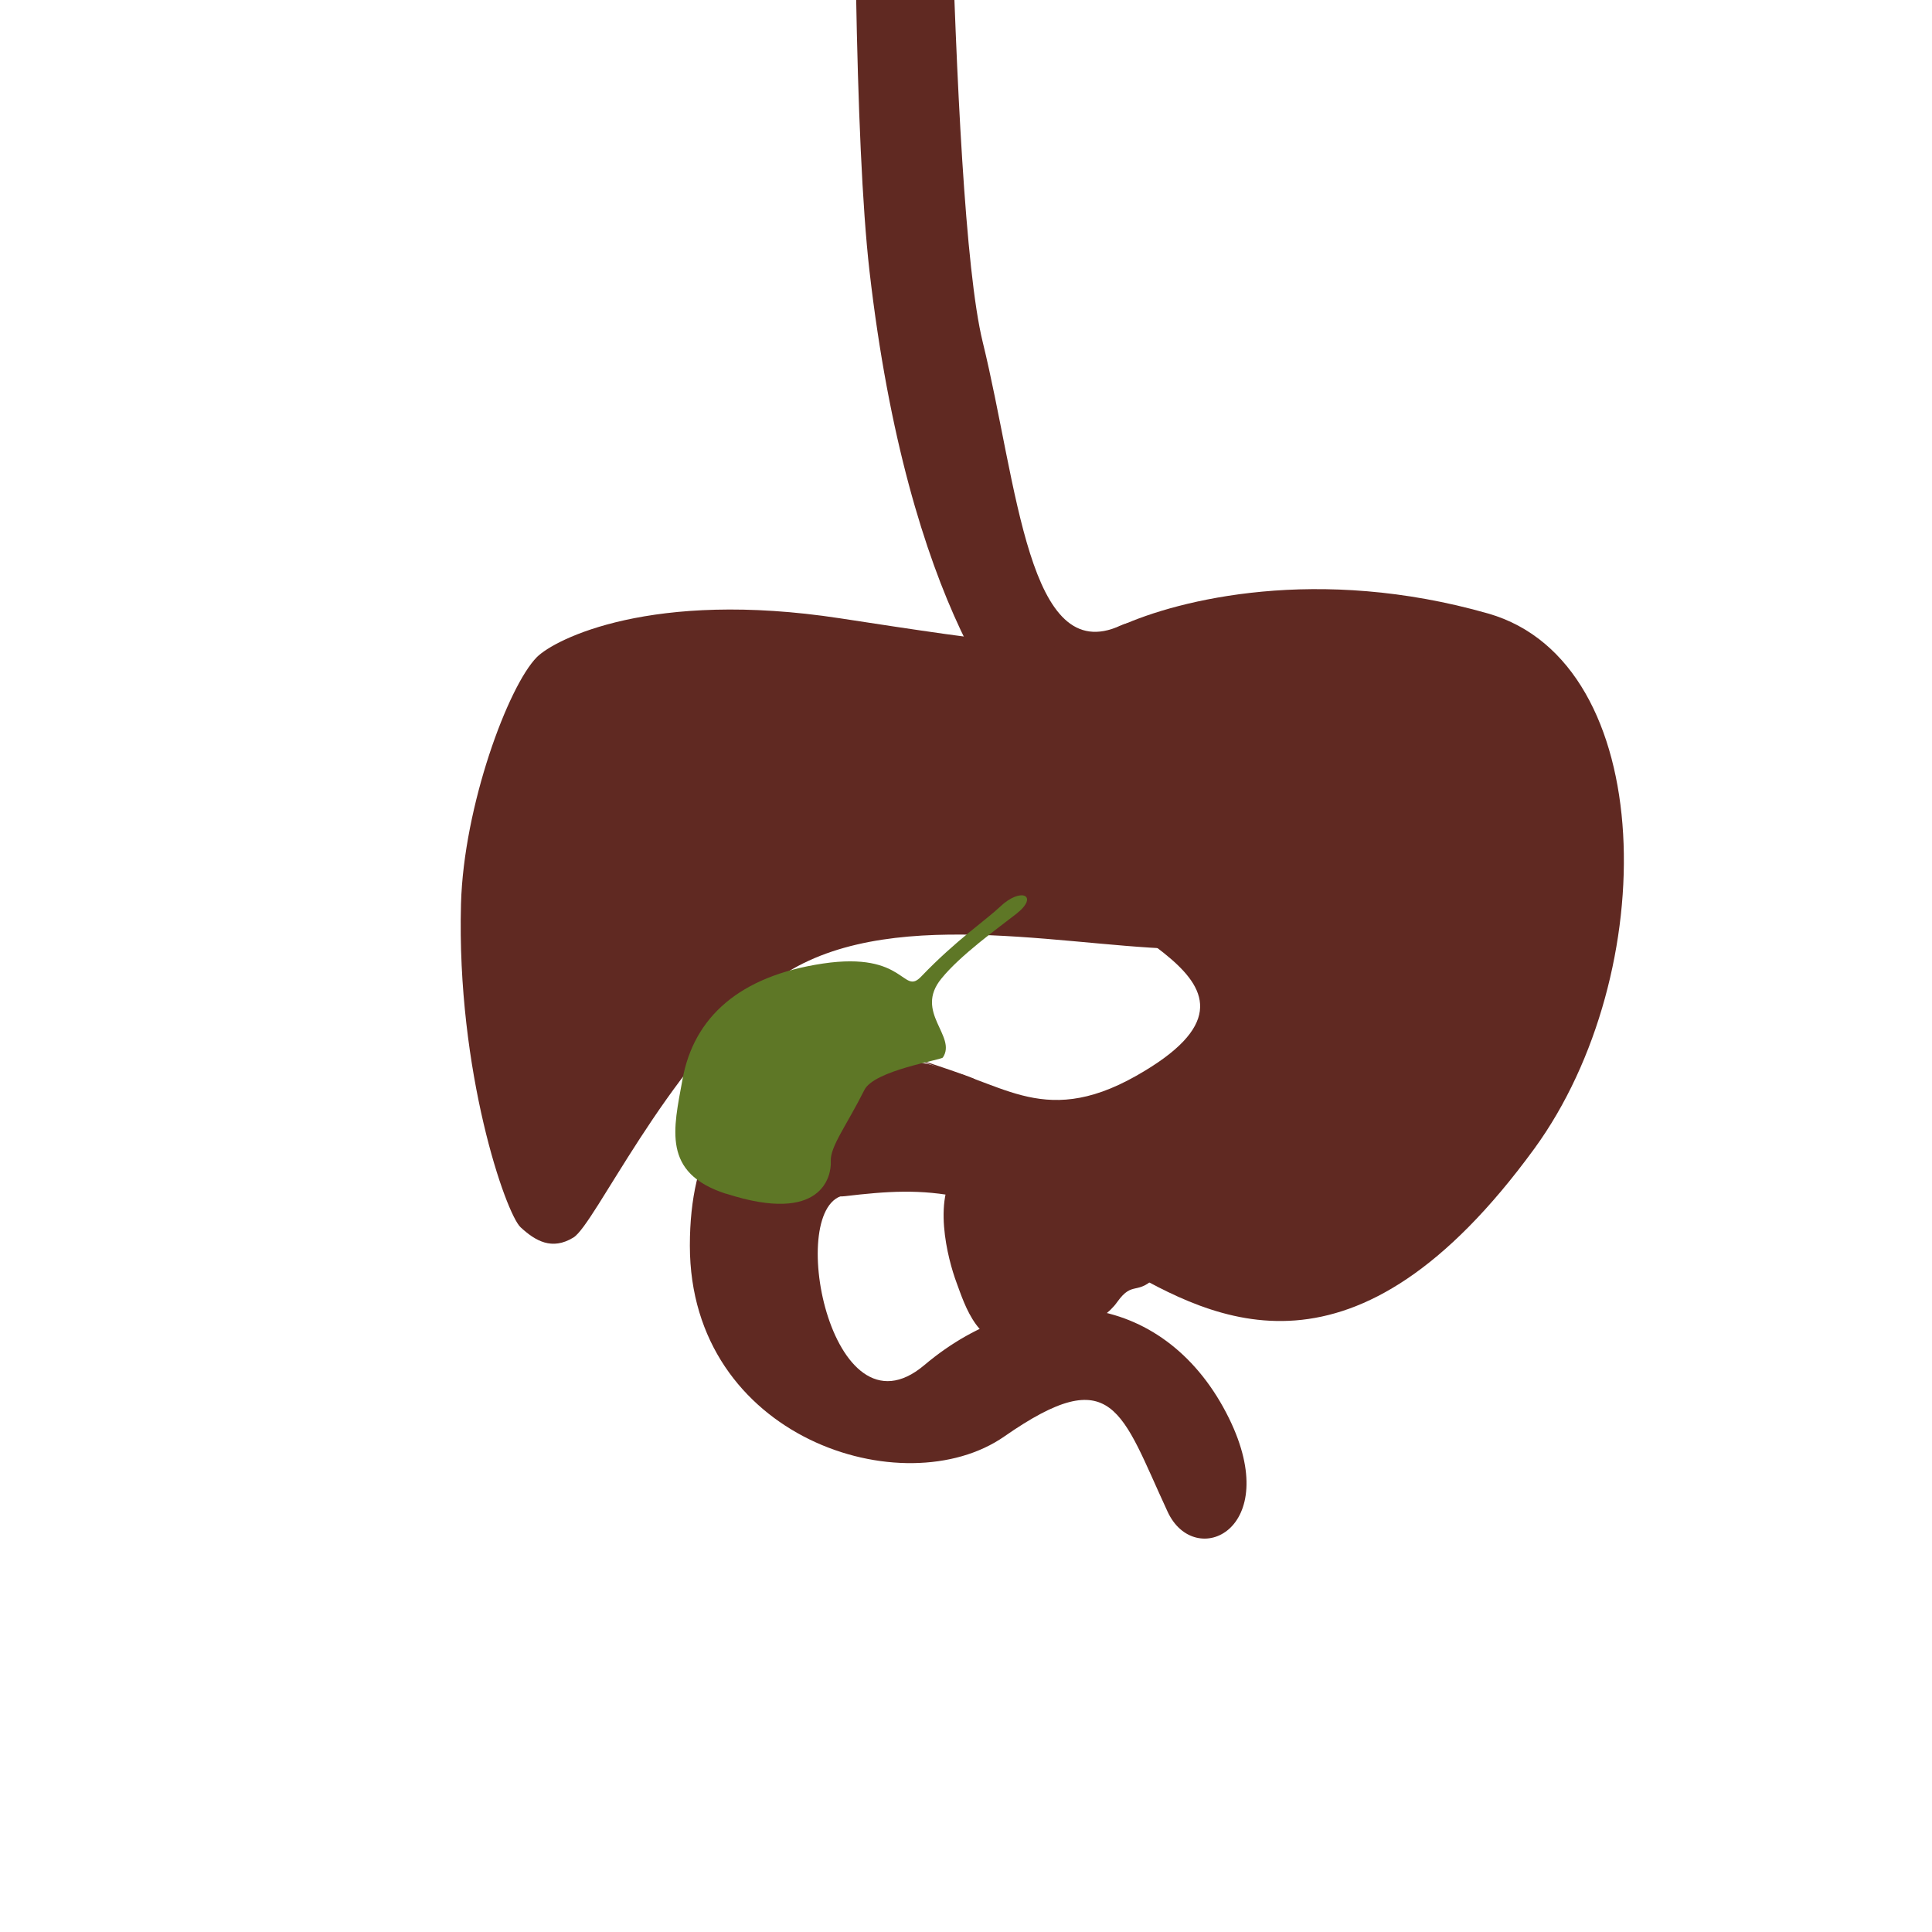
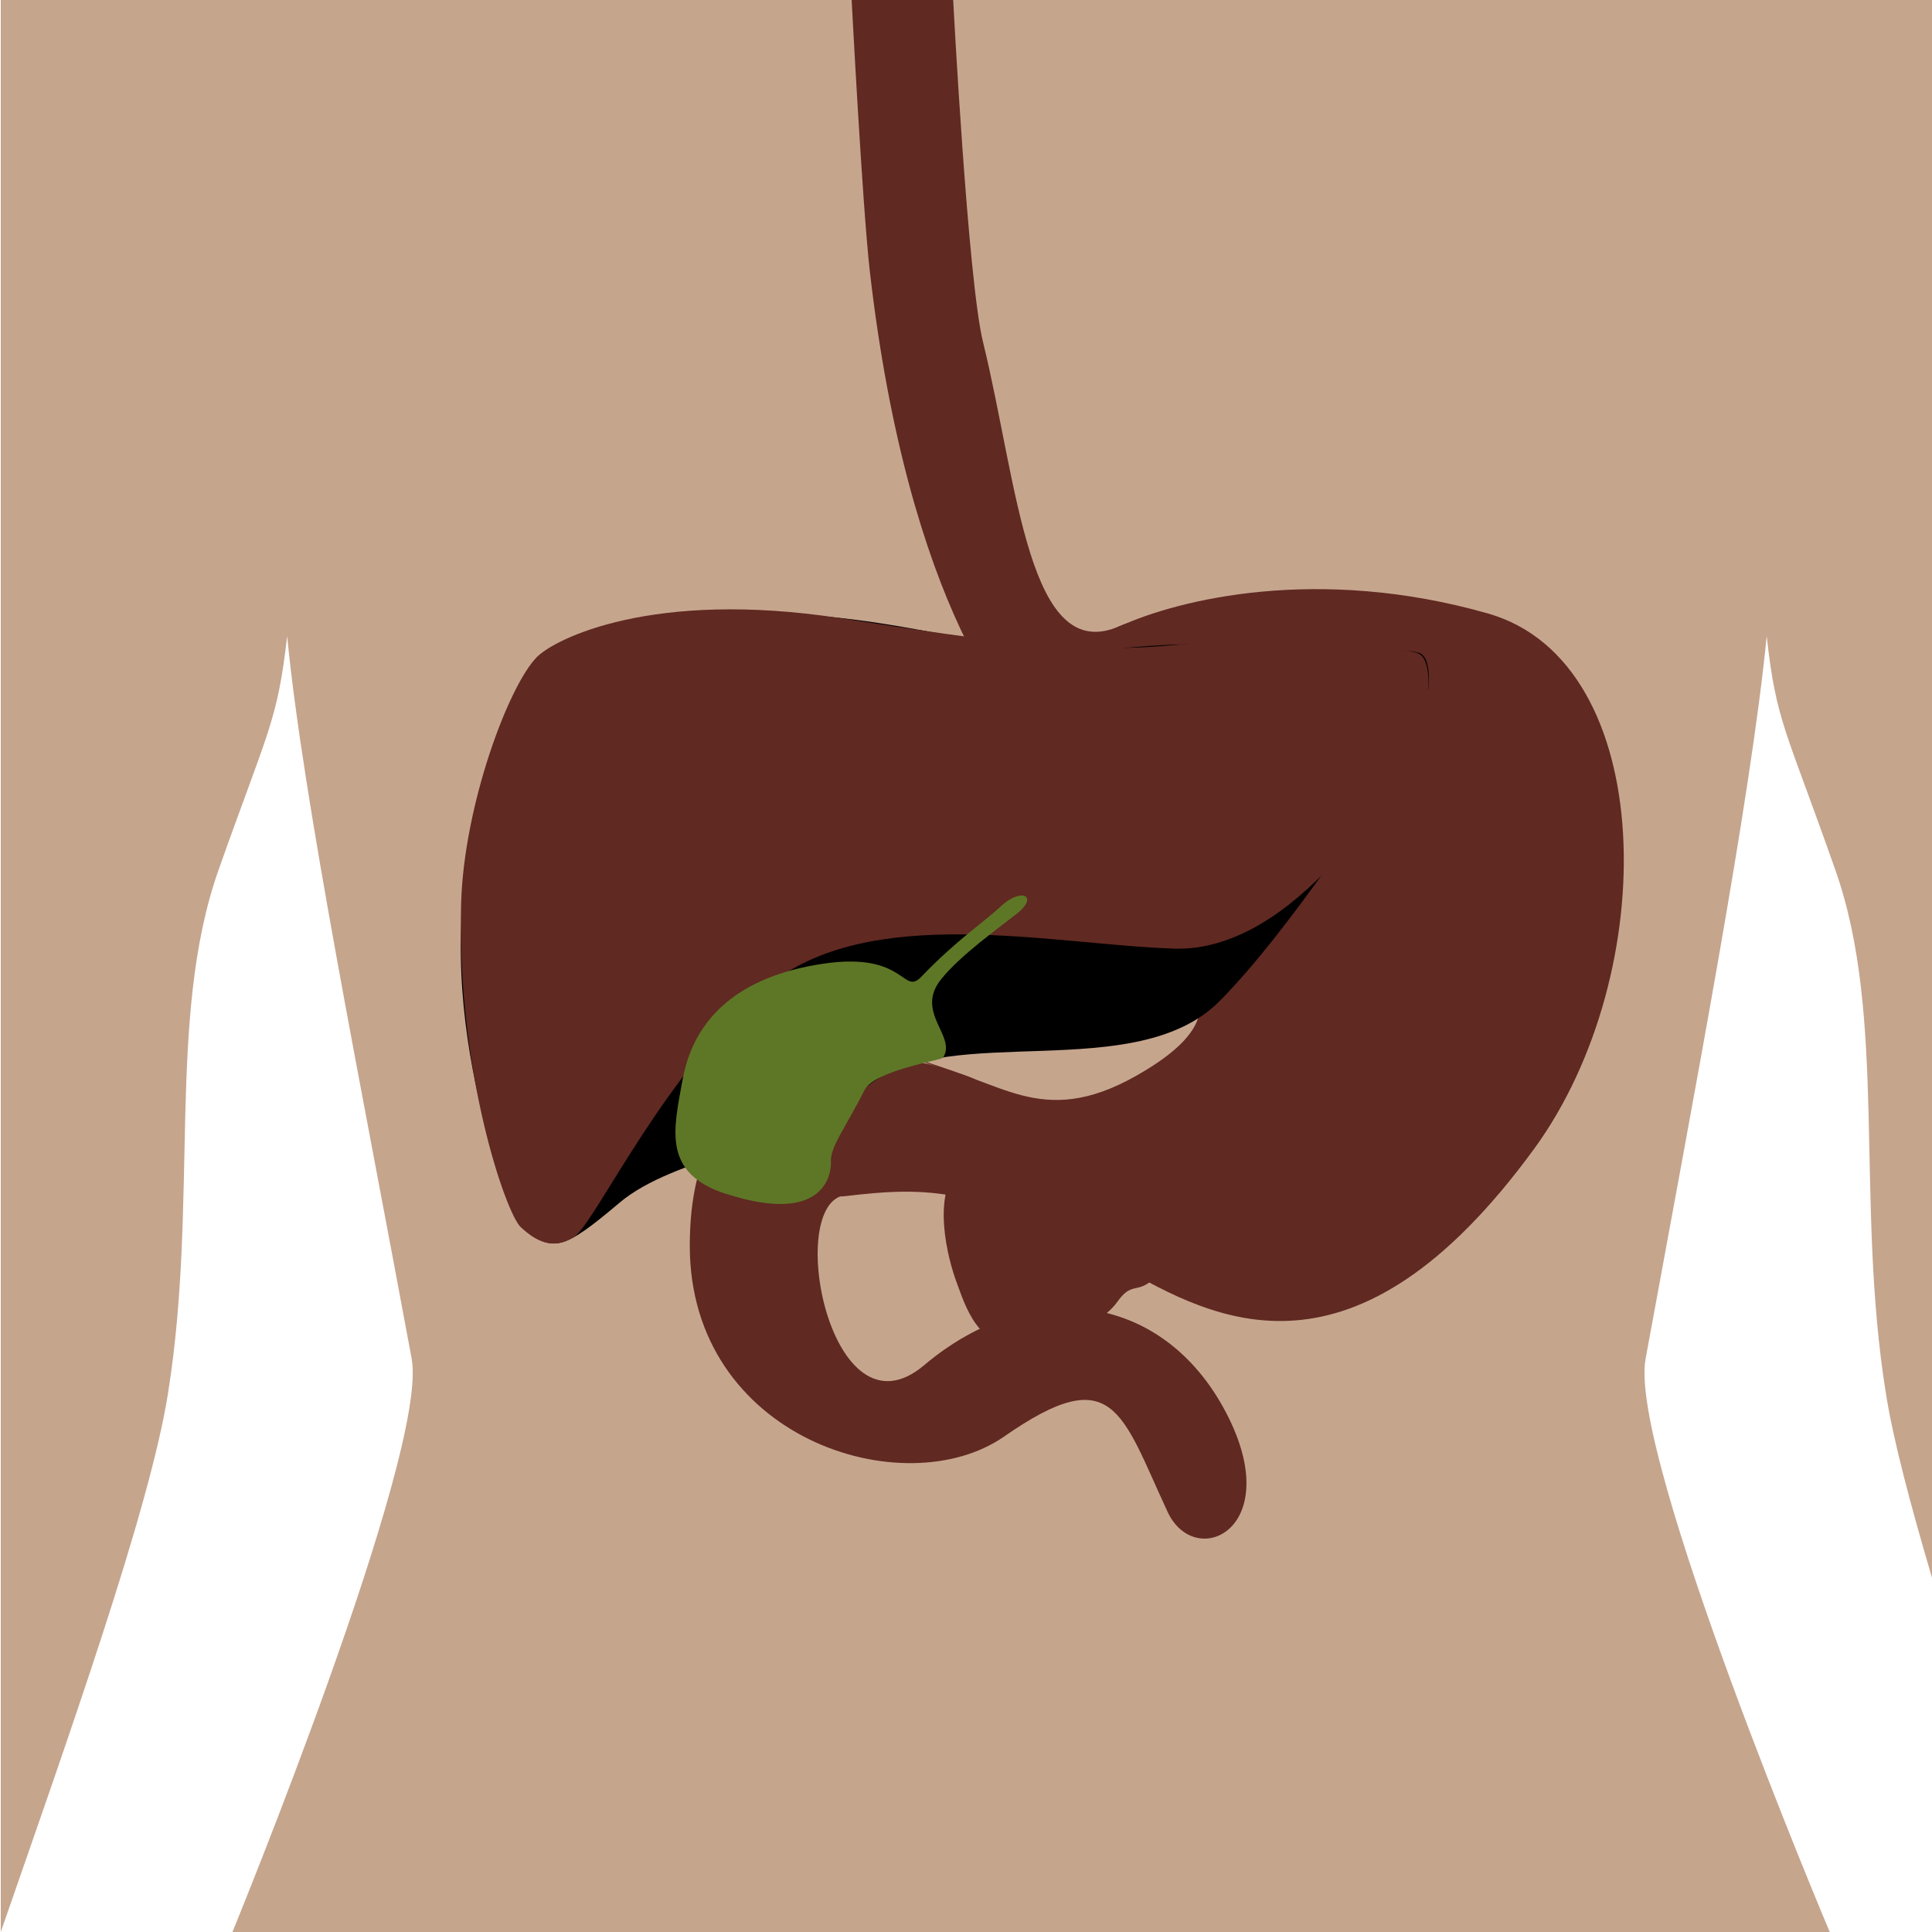
- <svg xmlns="http://www.w3.org/2000/svg" viewBox="0 0 512 512">
+ <svg xmlns="http://www.w3.org/2000/svg" id="Layer_1" version="1.1" viewBox="0 0 512 512">
  <defs>
    <style>
-       .cls-1, .cls-2 {
+       .st0 {
+         fill: #c6a58d;
+       }
+ 
+       .st1, .st2 {
        fill: #602922;
      }

-       .cls-3 {
-         fill: rgba(96, 41, 34, 0);
-       }
- 
-       .cls-4 {
+       .st3 {
        fill: #5e7726;
      }

-       .cls-2 {
+       .st2 {
        isolation: isolate;
      }
    </style>
  </defs>
-   <g id="Layer_2" data-name="Layer 2">
-     <path id="Stomach" class="cls-2" d="M296.92,165.9c15.4-7,52.3-16.2,97.5-3.3,45.2,13,46,95.4,12.2,141.8-47.7,65.4-84.6,45.6-109.7,31.2-37.1-21.3-50.9-21.2-73-18.6-16.3,1.9-1.5-38.6,20.9-34.9,19.9,3.3,30.7,17.5,56.3,3,45.8-25.9-15.8-38.3-16.2-55-.3-16.7,2.5-26-6.8-30.9s-5.7-22.2,18.9-33.4h-.1v.1Z" />
-     <path id="Esophagus" class="cls-2" d="M250.92-219.8s-2,102.5-1,103.4,1.2,169,10.5,207c9.3,38,12,86.4,36.5,75.2,15.4-7-9.6,38.4-18.9,33.4s-37.4-38.6-47.6-127.4c-7.8-68.3-1.8-291.7-1.8-291.7h22.3v.1Z" />
-     <path id="Duodenum" class="cls-2" d="M224.12,316.7c-16.3,1.9-4.1,66.1,20.8,45.1,28.8-24.3,64.5-19.1,80.8,14.1,14.5,29.6-9.1,40.3-16.3,24.7-12.3-26.5-14.3-40.1-43.3-19.9-26.5,18.4-83.3.5-83.3-50.6s39.8-52,62.2-48.3c19.9,3.3,1.2,32.3-20.9,34.9h0Z" />
-     <path id="Pyloric_Sphincter" data-name="Pyloric Sphincter" class="cls-2" d="M238.52,315.1c-6.3.4-15.1,1.7-15.1,1.7,0,0,40.9-28.6,23.5-34.6s6.9,1.8,11,3.6c7,2.9-10.9,28.8-19.4,29.3Z" />
+   <path id="BodyBase" class="st0" d="M512,418.1c-5.8-19.6-10.3-36.7-12.2-48.7-8.2-51,.4-99.7-13.4-138.8-13.1-37.3-15.7-39.2-18.2-62-4.3,43.4-19,120.1-32.1,191.5-4.7,25.3,48.8,151.9,48.8,151.9H61.6s52.1-127,47.5-151.9c-13.2-71.4-28.8-148.1-33-191.5-2.6,22.7-5,24.7-18.2,62-13.8,39.1-5.2,87.8-13.4,138.8-4.9,30.8-26.7,91.9-44.3,142.6V0c-.1,0,511.9,0,511.9,0v418.1Z" />
+   <g id="Layer_2">
+     <path id="Stomach" class="st2" d="M296.9,165.9c15.4-7,52.3-16.2,97.5-3.3,45.2,13,46,95.4,12.2,141.8-47.7,65.4-84.6,45.6-109.7,31.2-37.1-21.3-50.9-21.2-73-18.6-16.3,1.9-1.5-38.6,20.9-34.9,19.9,3.3,30.7,17.5,56.3,3,45.8-25.9-15.8-38.3-16.2-55-.3-16.7,2.5-26-6.8-30.9s-5.7-22.2,18.9-33.4h-.1q0,.1,0,0Z" />
+     <path id="Esophagus" class="st2" d="M252.6,0s3.9,74.4,7.9,90.6c9.3,38,12,86.4,36.5,75.2,15.4-7-9.6,38.4-18.9,33.4s-37.4-38.6-47.6-127.4c-2-17.8-4.8-71.8-4.8-71.8h27Z" />
+     <path id="Duodenum" class="st2" d="M224.1,316.7c-16.3,1.9-4.1,66.1,20.8,45.1,28.8-24.3,64.5-19.1,80.8,14.1,14.5,29.6-9.1,40.3-16.3,24.7-12.3-26.5-14.3-40.1-43.3-19.9-26.5,18.4-83.3.5-83.3-50.6s39.8-52,62.2-48.3c19.9,3.3,1.2,32.3-20.9,34.9h0Z" />
+     <path id="Pyloric_Sphincter" class="st2" d="M238.5,315.1c-6.3.4-15.1,1.7-15.1,1.7,0,0,40.9-28.6,23.5-34.6s6.9,1.8,11,3.6c7,2.9-10.9,28.8-19.4,29.3h0Z" />
  </g>
  <g id="Lower">
-     <path id="Lower_Esophageal_Sphincter" data-name="Lower Esophageal Sphincter" class="cls-2" d="M300.48,164.82s4.3,6.9-11,27.3-9.7,9.2-12.3,7.9c-4.1-2.1-8.6-7.5-8.6-7.5,0,0,7.9-7.2,11.1-11.1s6.4-13.6,6.4-13.6c0,0,3,1,6.6,0s7.7-2.8,7.7-2.8v-.2h.1Z" />
-     <path id="Layer_30" data-name="Layer 30" class="cls-3" d="M138.27,325.25c-1.3-1.1-24.9-54.9-12.7-104.6,12.2-49.7,17.8-53.6,63-57.4s76.2,12.5,105,9,76.3-1,82.4.8c5.7,1.7,1,22.7-2.7,27.2-10.9,13.2-31.2,46-50.1,65.1-22.2,22.4-71.4,5.3-93,22.3s-51.1,18.5-66.1,31.2-17.7,13.2-25.8,6.3h0v.1Z" />
+     <path id="Lower_Esophageal_Sphincter" class="st2" d="M300.5,164.8s4.3,6.9-11,27.3-9.7,9.2-12.3,7.9c-4.1-2.1-8.6-7.5-8.6-7.5,0,0,7.9-7.2,11.1-11.1s6.4-13.6,6.4-13.6c0,0,3,1,6.6,0s7.7-2.8,7.7-2.8v-.2h.1,0Z" />
+     <path id="Layer_30" d="M138.3,325.2c-1.3-1.1-24.9-54.9-12.7-104.6,12.2-49.7,17.8-53.6,63-57.4s76.2,12.5,105,9,76.3-1,82.4.8c5.7,1.7,1,22.7-2.7,27.2-10.9,13.2-31.2,46-50.1,65.1-22.2,22.4-71.4,5.3-93,22.3s-51.1,18.5-66.1,31.2-17.7,13.2-25.8,6.3h0q0,.1,0,.1Z" />
    <g id="Pancreas">
-       <path class="cls-1" d="M254.57,308.65c8-8,18.4-3.6,24.7-7.2s16.3-1.7,22.6-1.7,17.7,7.4,21.5,5.3,20.7,2.4,27.1,1.4,16.3,5.5,21,3.5,6.6,1.8,13.1-.6,14.6-1.8,8.1,5.9-26.3,11.5-29,14.7c-2.7,3.1-14.8-2.1-20.1,2s-17.4-3.8-21.2.8-10.1-.4-15.6,5.2c-5.5,5.7-6.5,1.2-10.7,7.1s-13.1,8.8-25.3,11c-11.5,2.1-15.1-10.3-17.3-16.2s-6.9-23.2,1-31.2h.1Z" />
-       <path class="cls-1" d="M263.27,309.15c6.3-3.4,12.9-4.3,20.6-3.9s21.4,4.7,28,4.9,12.1-2.6,18.3-.8,13.4,3.1,19.6,4.6-5.2,3.1-13.3.7-20.1-3.1-23.7-1-19.5-4.3-23.9-1.5-18.1-5.2-24.2,0-6.2-.7-1.6-3.2h0l.2.2h0Z" />
+       <path class="st1" d="M254.6,308.6c8-8,18.4-3.6,24.7-7.2s16.3-1.7,22.6-1.7,17.7,7.4,21.5,5.3,20.7,2.4,27.1,1.4,16.3,5.5,21,3.5,6.6,1.8,13.1-.6,14.6-1.8,8.1,5.9-26.3,11.5-29,14.7c-2.7,3.1-14.8-2.1-20.1,2s-17.4-3.8-21.2.8-10.1-.4-15.6,5.2c-5.5,5.7-6.5,1.2-10.7,7.1s-13.1,8.8-25.3,11c-11.5,2.1-15.1-10.3-17.3-16.2s-6.9-23.2,1-31.2h.1,0Z" />
+       <path class="st1" d="M263.3,309.1c6.3-3.4,12.9-4.3,20.6-3.9s21.4,4.7,28,4.9,12.1-2.6,18.3-.8,13.4,3.1,19.6,4.6-5.2,3.1-13.3.7-20.1-3.1-23.7-1-19.5-4.3-23.9-1.5-18.1-5.2-24.2,0-6.2-.7-1.6-3.2h0l.2.2h0Z" />
    </g>
-     <path id="Liver" class="cls-1" d="M375.77,173.25c4.7,1.3,2.9,18.7-1.4,26.4s-30.8,52.9-63.3,51.8-80.6-12.3-107.8,10-45.6,63-51.3,66.5-10.1.9-14-2.7-17-41.2-15.8-85.7c.7-25.9,12.5-57.7,20.1-65.4,4.8-4.8,30.5-17.9,80.3-10.3,41.1,6.3,63.5,9.7,90,7s53.2-.5,63.2,2.3h0v.1Z" />
-     <path id="Gallbladder" class="cls-4" d="M192.37,316.35c-17-5.5-13.9-17.1-11.5-30.3,3-16.5,15.1-27.4,37.2-30.7s21.1,8.7,26.1,3.4c9.2-9.6,17.1-14.9,20.8-18.4,5.6-5.4,10.5-3,4.4,1.8-5,3.9-14.9,11-19.9,17.2-7.3,8.9,4.2,15.2.4,20.9-.5.7-18.2,3.4-20.8,8.6-4.7,9.4-9.1,15-8.9,18.9s-2.3,16.8-27.7,8.6h-.1Z" />
+     <path id="Liver" class="st1" d="M375.8,173.2c4.7,1.3,2.9,18.7-1.4,26.4s-30.8,52.9-63.3,51.8-80.6-12.3-107.8,10-45.6,63-51.3,66.5-10.1.9-14-2.7-17-41.2-15.8-85.7c.7-25.9,12.5-57.7,20.1-65.4,4.8-4.8,30.5-17.9,80.3-10.3,41.1,6.3,63.5,9.7,90,7s53.2-.5,63.2,2.3h0q0,.1,0,.1Z" />
+     <path id="Gallbladder" class="st3" d="M192.4,316.4c-17-5.5-13.9-17.1-11.5-30.3,3-16.5,15.1-27.4,37.2-30.7s21.1,8.7,26.1,3.4c9.2-9.6,17.1-14.9,20.8-18.4,5.6-5.4,10.5-3,4.4,1.8-5,3.9-14.9,11-19.9,17.2-7.3,8.9,4.2,15.2.4,20.9-.5.7-18.2,3.4-20.8,8.6-4.7,9.4-9.1,15-8.9,18.9s-2.3,16.8-27.7,8.6h-.1Z" />
  </g>
</svg>
